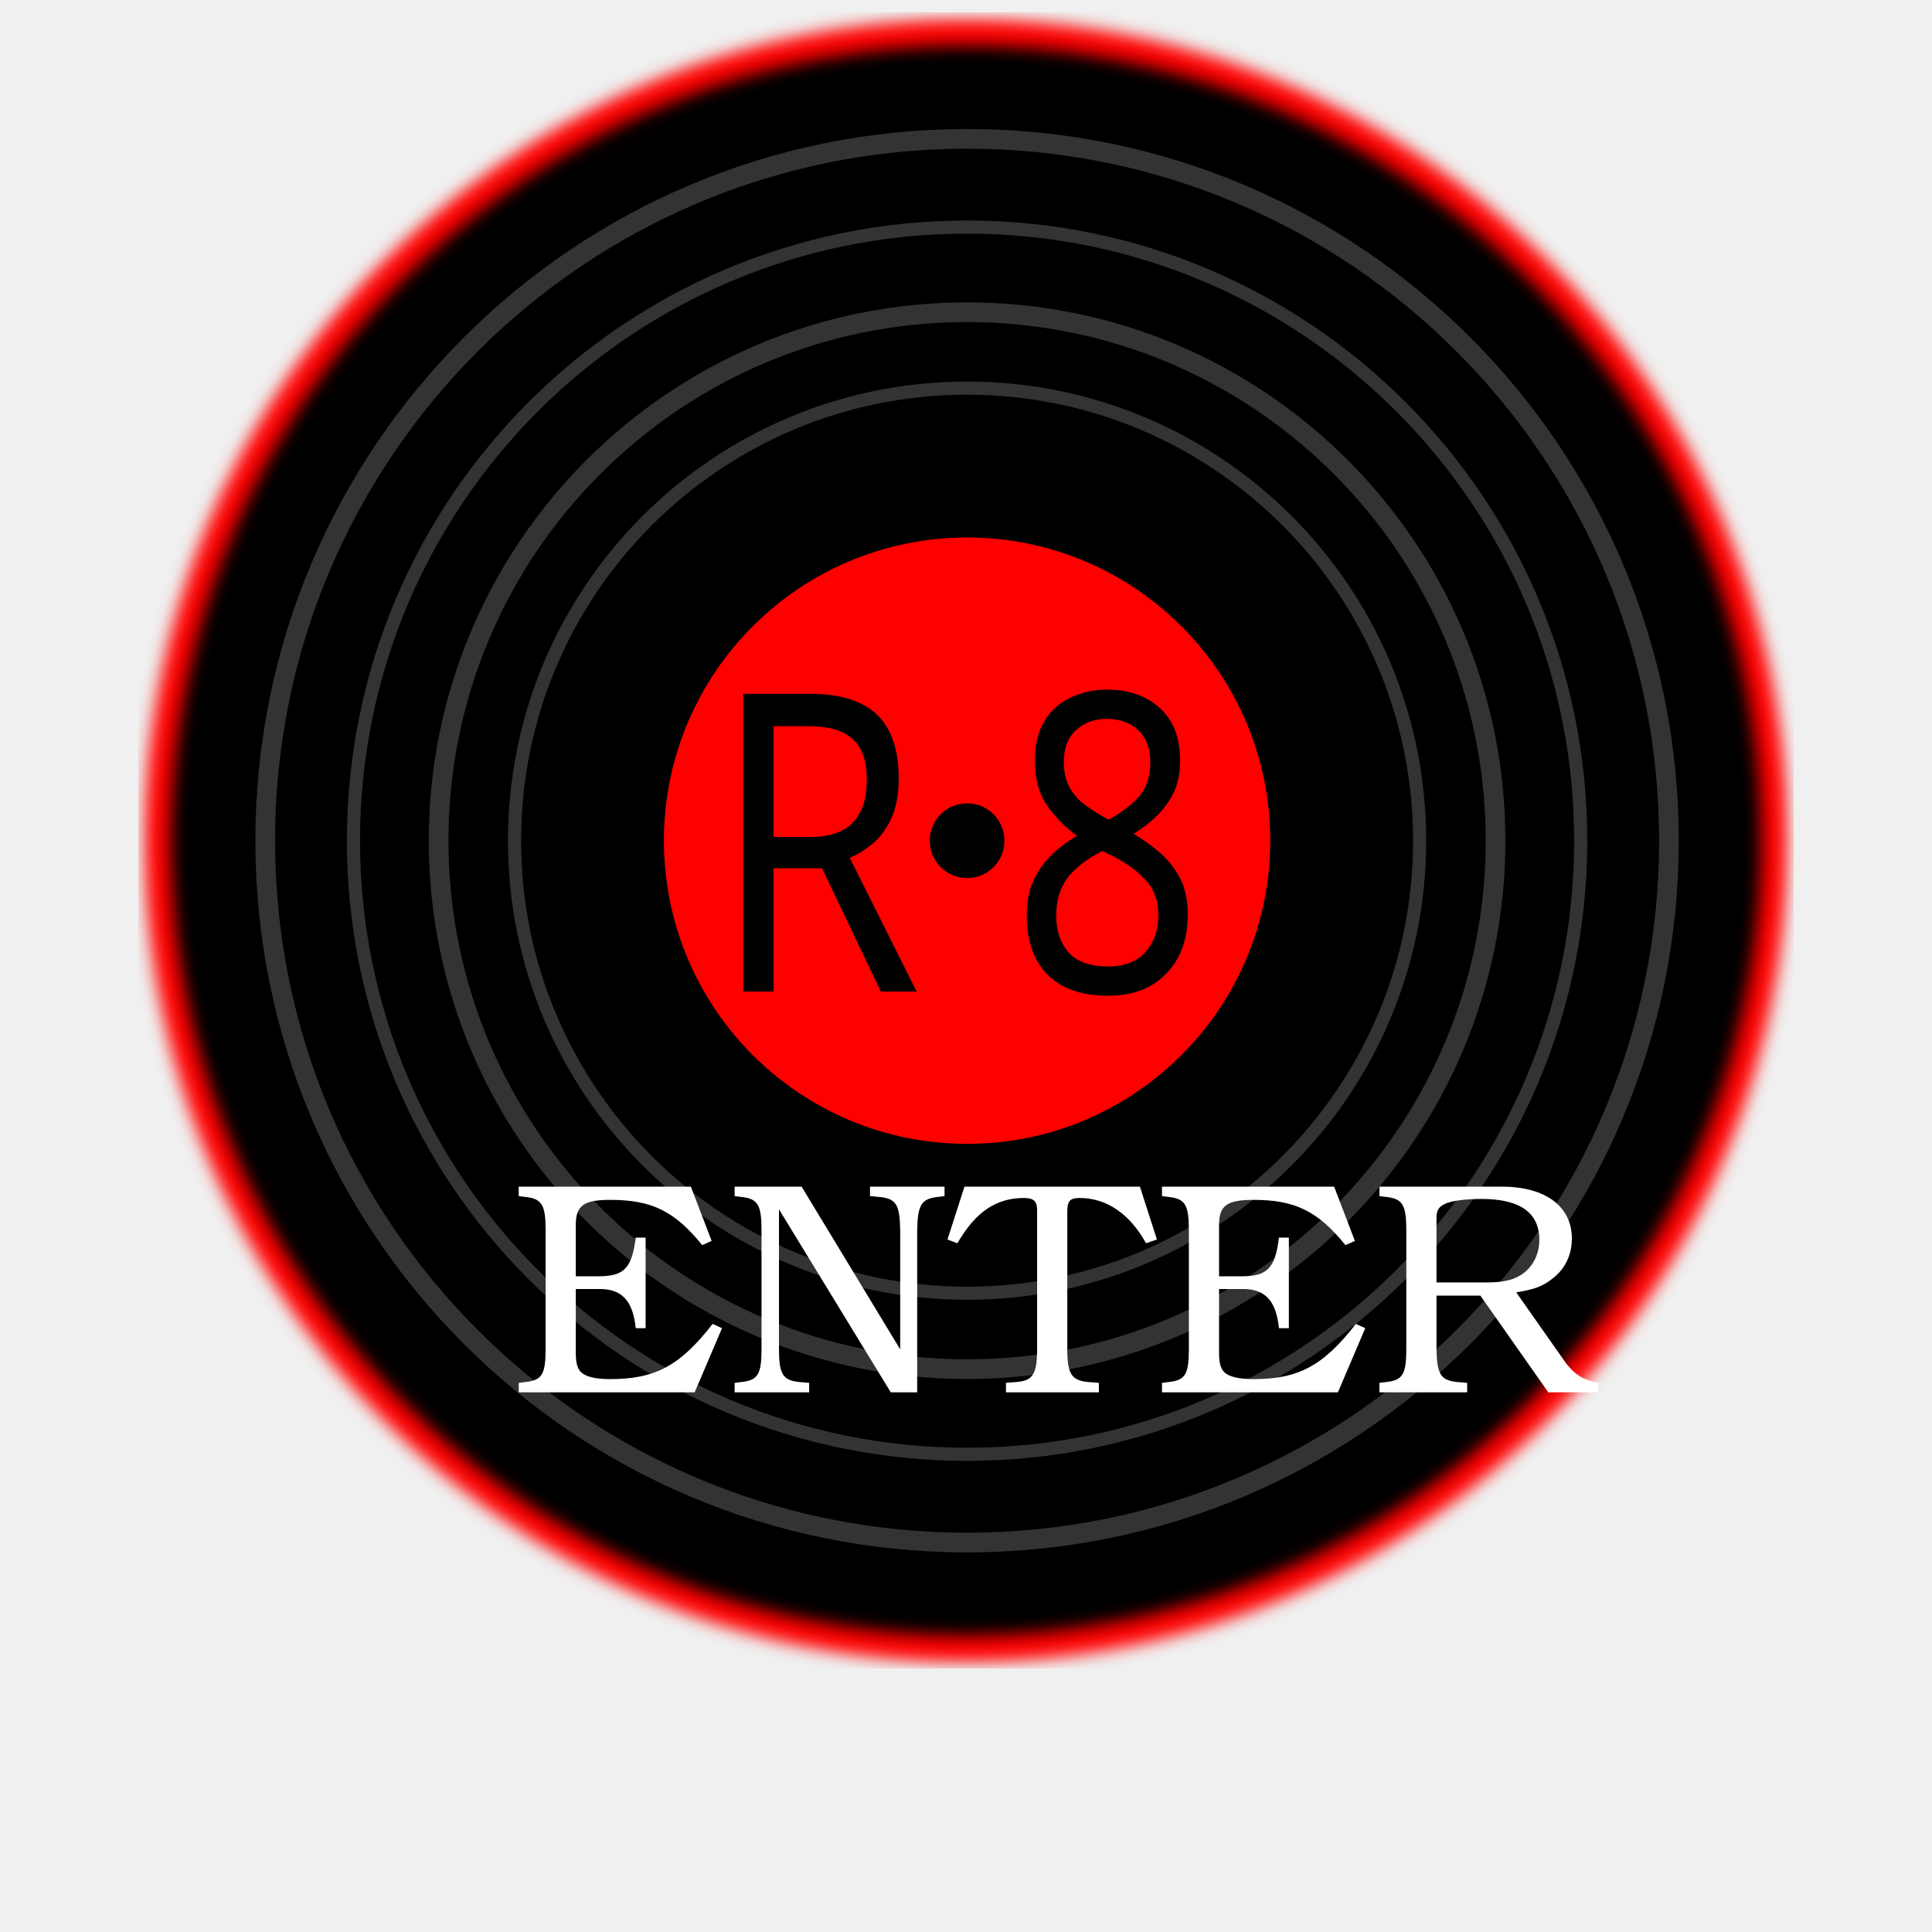
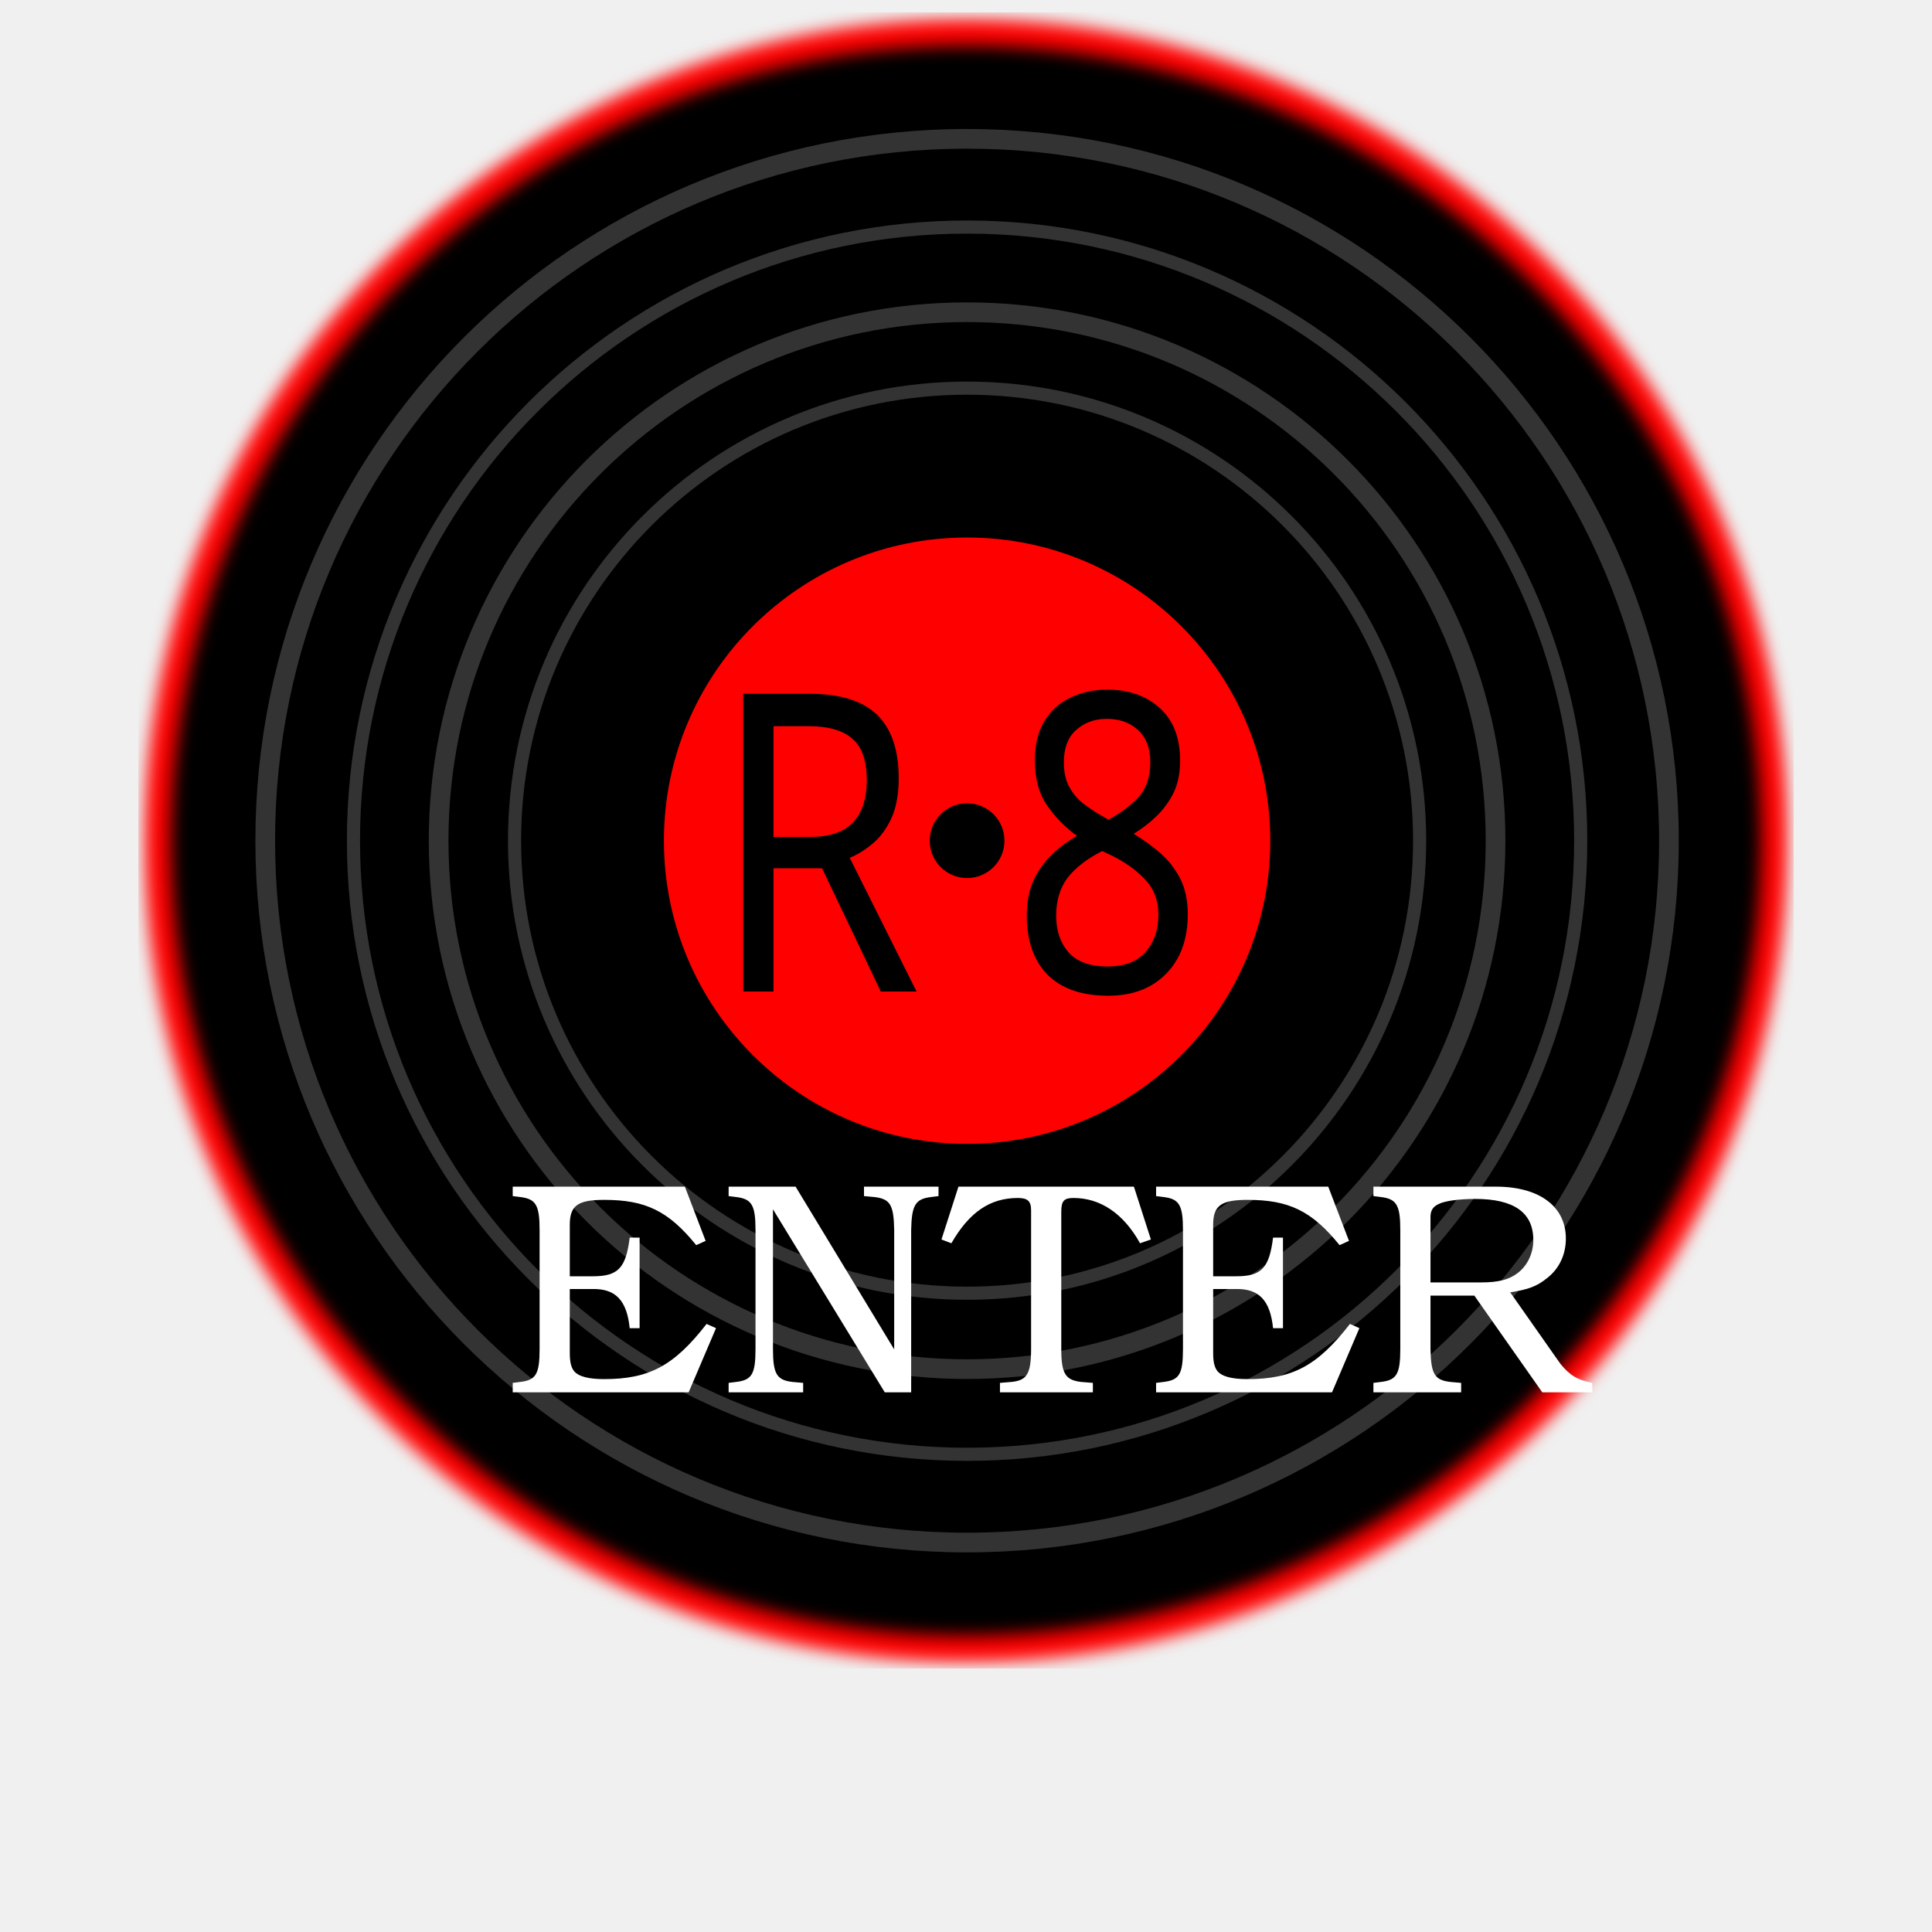
<svg xmlns="http://www.w3.org/2000/svg" width="64" height="64" viewBox="0 0 64 64" id="svg2" version="1.1">
  <defs id="defs4">
    <filter style="color-interpolation-filters:sRGB" id="filter4163" x="-0.012" width="1.024" y="-0.012" height="1.024">
      <feGaussianBlur stdDeviation="0.241" id="feGaussianBlur4165" />
    </filter>
  </defs>
  <g id="layer1" transform="translate(0,-988.3622)">
    <g id="g3021" transform="translate(3.1651314e-8,0.00192015)">
      <circle d="m 55.948,1020.046 c 0,13.313 -10.793,24.106 -24.106,24.106 -13.313,0 -24.106,-10.793 -24.106,-24.106 0,-13.313 10.793,-24.106 24.106,-24.106 13.313,0 24.106,10.793 24.106,24.106 z" transform="matrix(1.110567,0,0,1.110567,-3.362436,-116.6204)" r="24.106" cy="1020.046" cx="31.842" id="path3361" style="fill:#000000;stroke:#ff0000;stroke-width:0.783;stroke-miterlimit:4;stroke-dasharray:none;filter:url(#filter4163)" />
      <circle d="m 42.079,1016.209 c 0,5.547 -4.496,10.043 -10.043,10.043 -5.547,0 -10.043,-4.496 -10.043,-10.043 0,-5.547 4.496,-10.043 10.043,-10.043 5.547,0 10.043,4.496 10.043,10.043 z" r="10.043" cy="1016.209" cx="32.036" id="path4173" style="fill:#ff0000;stroke:none" />
      <circle d="m 33.274,1016.209 c 0,0.684 -0.554,1.238 -1.238,1.238 -0.684,0 -1.238,-0.554 -1.238,-1.238 0,-0.684 0.554,-1.238 1.238,-1.238 0.684,0 1.238,0.554 1.238,1.238 z" r="1.238" cy="1016.209" cx="32.036" id="path4169" style="fill:#000000;stroke:none" />
      <text transform="scale(0.9028957,1.107548)" id="text4183" y="922.043" x="26.052" style="font-size:12.483px;font-style:normal;font-variant:normal;font-weight:500;font-stretch:normal;line-height:125%;letter-spacing:0px;word-spacing:0px;fill:#000000;fill-opacity:1;stroke:none;font-family:Big Caslon;-inkscape-font-specification:Big Caslon Medium" xml:space="preserve">
        <tspan y="922.043" x="26.052" id="tspan4185">R 8</tspan>
      </text>
      <text id="text4140" y="1016.828" x="36.579" style="font-size:4.348px;font-style:normal;font-variant:normal;font-weight:500;font-stretch:normal;line-height:125%;letter-spacing:0px;word-spacing:0px;fill:#000000;fill-opacity:1;stroke:none;font-family:Big Caslon;-inkscape-font-specification:Big Caslon Medium" xml:space="preserve">
        <tspan y="1016.828" x="36.579" id="tspan4142" />
      </text>
      <circle d="m 47.027,1016.209 c 0,8.279 -6.712,14.991 -14.991,14.991 -8.279,0 -14.991,-6.712 -14.991,-14.991 0,-8.279 6.712,-14.991 14.991,-14.991 8.279,0 14.991,6.712 14.991,14.991 z" r="14.991" cy="1016.209" cx="32.036" id="path4148" style="fill:none;stroke:#333333;stroke-width:0.435;stroke-miterlimit:4;stroke-dasharray:none" />
      <circle d="m 49.542,1016.209 c 0,9.669 -7.838,17.506 -17.506,17.506 -9.669,0 -17.506,-7.838 -17.506,-17.506 0,-9.668 7.838,-17.506 17.506,-17.506 9.669,0 17.506,7.838 17.506,17.506 z" r="17.506" cy="1016.209" cx="32.036" id="path4150" style="fill:none;stroke:#333333;stroke-width:0.652;stroke-miterlimit:4;stroke-dasharray:none" />
      <circle d="m 52.362,1016.209 c 0,11.226 -9.101,20.327 -20.327,20.327 -11.226,0 -20.327,-9.101 -20.327,-20.327 0,-11.226 9.101,-20.327 20.327,-20.327 11.226,0 20.327,9.101 20.327,20.327 z" r="20.327" cy="1016.209" cx="32.036" id="path4152" style="fill:none;stroke:#333333;stroke-width:0.435;stroke-miterlimit:4;stroke-dasharray:none" />
      <circle d="m 55.286,1016.209 c 0,12.841 -10.409,23.25 -23.25,23.25 -12.841,0 -23.25,-10.409 -23.25,-23.25 0,-12.841 10.409,-23.25 23.25,-23.25 12.841,0 23.25,10.41 23.25,23.25 z" r="23.25" cy="1016.209" cx="32.036" id="path4156" style="fill:none;stroke:#333333;stroke-width:0.652;stroke-miterlimit:4;stroke-dasharray:none" />
    </g>
    <text xml:space="preserve" style="font-size:14.137px;font-style:normal;font-variant:normal;font-weight:500;font-stretch:normal;line-height:125%;letter-spacing:0px;word-spacing:0px;fill:#ff0000;fill-opacity:1;stroke:none;font-family:Big Caslon;-inkscape-font-specification:Big Caslon Medium" x="-1.237" y="1487.274" id="text4190" transform="scale(1.413695,0.707366)">
      <tspan id="tspan4192" x="-1.237" y="1487.274" />
    </text>
-     <text xml:space="preserve" style="font-size:10px;font-style:normal;font-variant:normal;font-weight:normal;font-stretch:normal;line-height:125%;letter-spacing:0px;word-spacing:0px;fill:#ffffff;fill-opacity:1;stroke:none;font-family:URW Bookman L;-inkscape-font-specification:URW Bookman L" x="16.873" y="1034.484" id="text3034">
-       <tspan id="tspan3036" x="16.873" y="1034.484">ENTER</tspan>
+     <text xml:space="preserve" style="font-size:10px;font-style:normal;font-variant:normal;font-weight:normal;font-stretch:normal;line-height:125%;letter-spacing:0px;word-spacing:0px;fill:#ffffff;fill-opacity:1;stroke:none;font-family:URW Bookman L;-inkscape-font-specification:URW Bookman L" x="16.673" y="1034.484" id="text3034">
+       <tspan id="tspan3036" x="16.673" y="1034.484">ENTER</tspan>
    </text>
  </g>
</svg>
